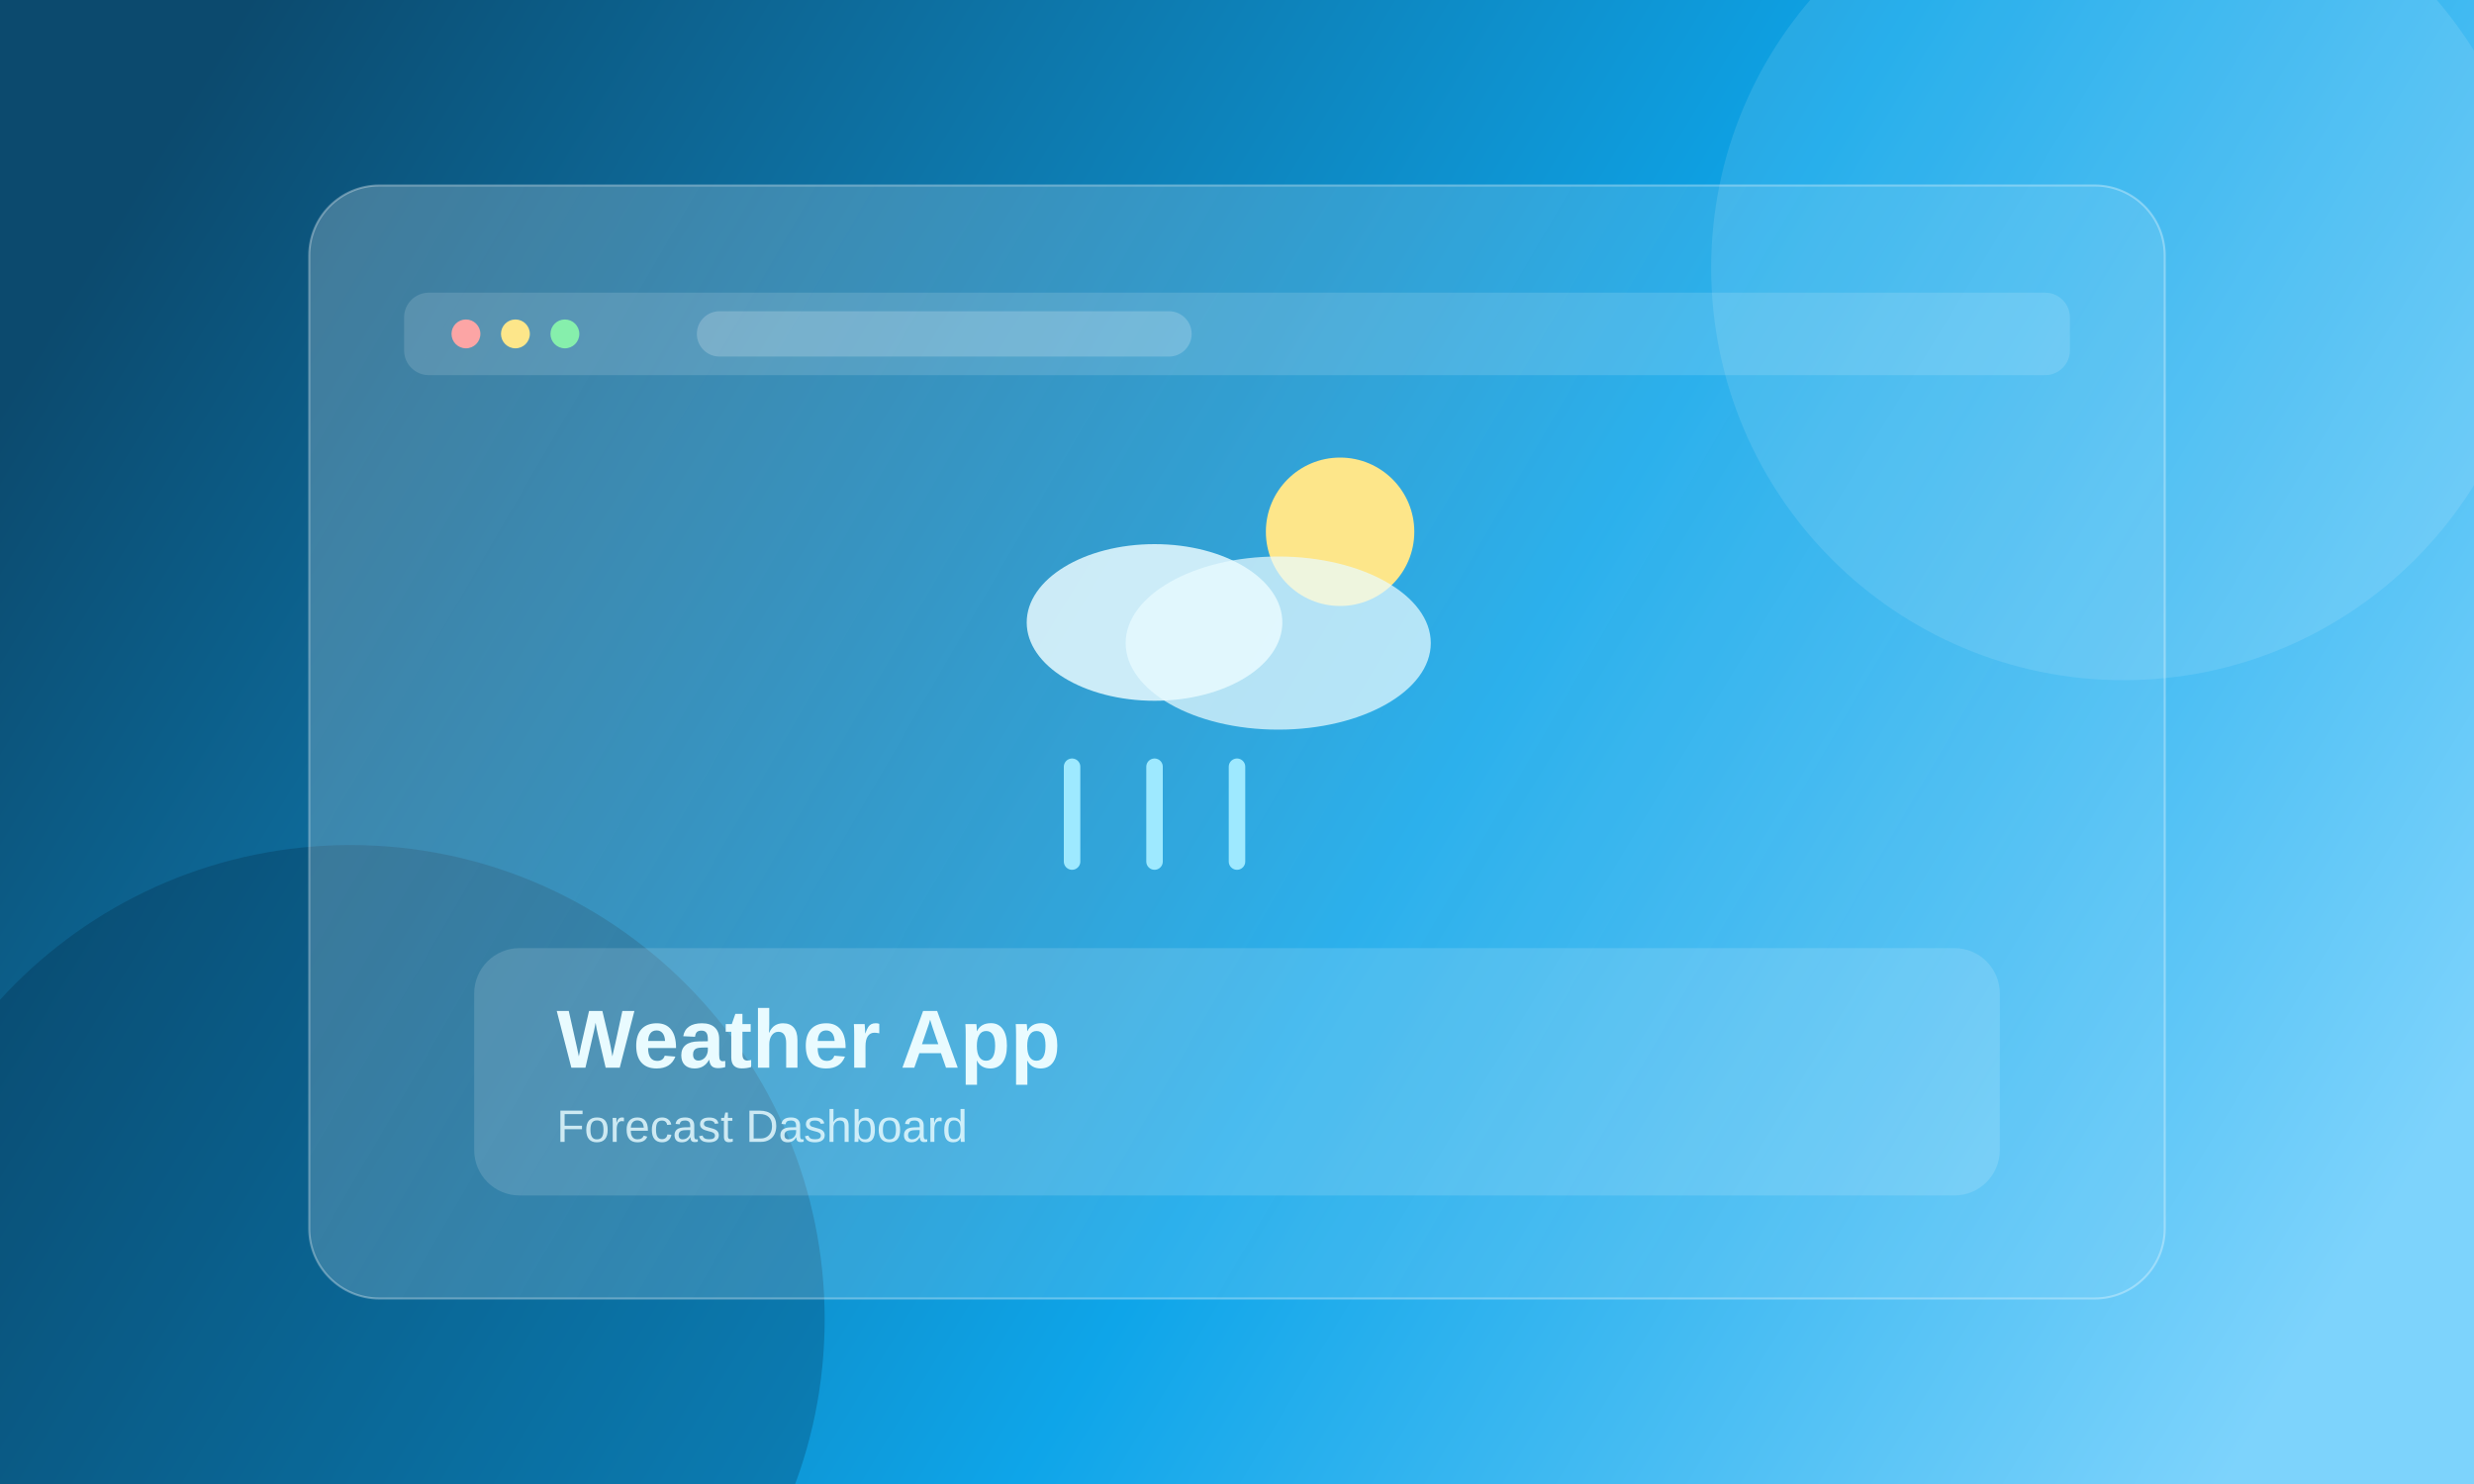
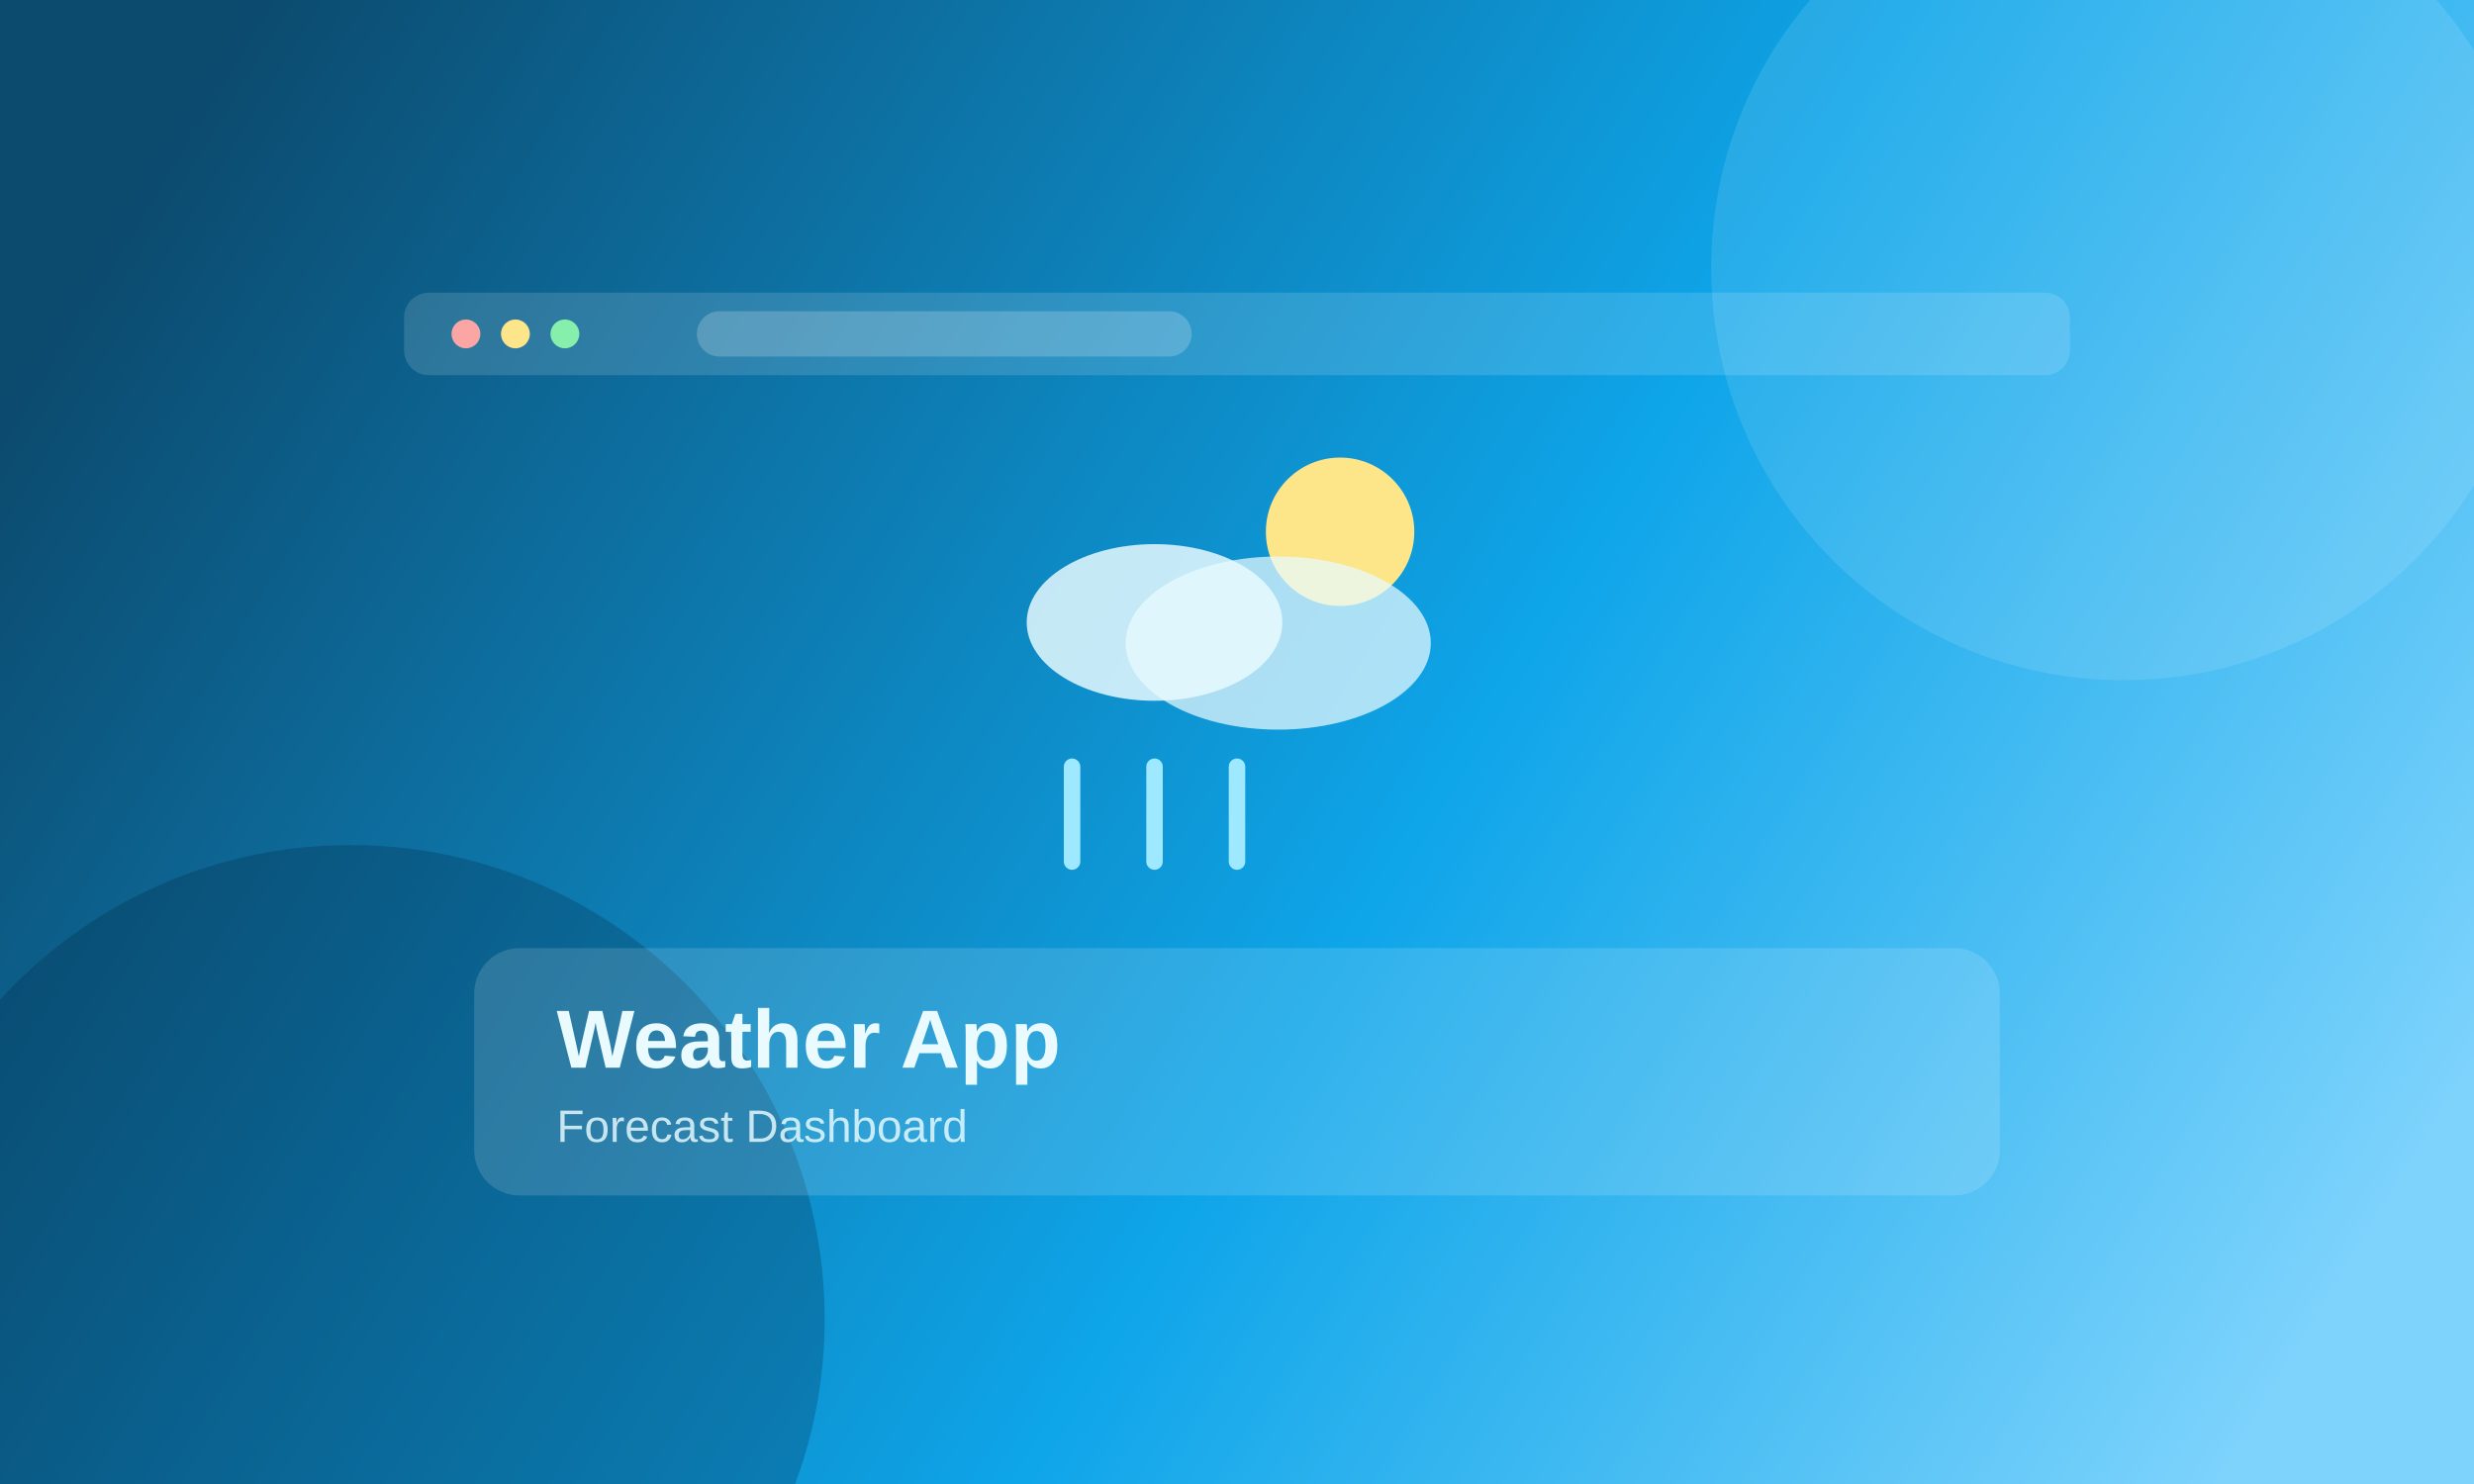
<svg xmlns="http://www.w3.org/2000/svg" width="1200" height="720" viewBox="0 0 1200 720" fill="none" role="img" aria-labelledby="title desc">
  <defs>
    <linearGradient id="bg" x1="90" y1="50" x2="1110" y2="670" gradientUnits="userSpaceOnUse">
      <stop stop-color="#0C4A6E" />
      <stop offset="0.58" stop-color="#0EA5E9" />
      <stop offset="1" stop-color="#7DD3FC" />
    </linearGradient>
    <linearGradient id="glass" x1="170" y1="110" x2="1030" y2="610" gradientUnits="userSpaceOnUse">
      <stop stop-color="white" stop-opacity="0.22" />
      <stop offset="1" stop-color="white" stop-opacity="0.06" />
    </linearGradient>
  </defs>
  <rect width="1200" height="720" fill="url(#bg)" />
  <circle cx="1030" cy="130" r="200" fill="white" fill-opacity="0.11" />
  <circle cx="170" cy="640" r="230" fill="#011A30" fill-opacity="0.22" />
-   <rect x="150" y="90" width="900" height="540" rx="34" fill="url(#glass)" stroke="rgba(255,255,255,0.32)" />
  <rect x="196" y="142" width="808" height="40" rx="12" fill="rgba(255,255,255,0.14)" />
  <circle cx="226" cy="162" r="7" fill="#FCA5A5" />
  <circle cx="250" cy="162" r="7" fill="#FDE68A" />
  <circle cx="274" cy="162" r="7" fill="#86EFAC" />
  <rect x="338" y="151" width="240" height="22" rx="11" fill="rgba(255,255,255,0.2)" />
  <circle cx="650" cy="258" r="36" fill="#FDE68A" />
  <ellipse cx="560" cy="302" rx="62" ry="38" fill="rgba(233,251,255,0.84)" />
  <ellipse cx="620" cy="312" rx="74" ry="42" fill="rgba(233,251,255,0.72)" />
  <line x1="520" y1="372" x2="520" y2="418" stroke="#9EE9FF" stroke-width="8" stroke-linecap="round" />
  <line x1="560" y1="372" x2="560" y2="418" stroke="#9EE9FF" stroke-width="8" stroke-linecap="round" />
  <line x1="600" y1="372" x2="600" y2="418" stroke="#9EE9FF" stroke-width="8" stroke-linecap="round" />
  <rect x="230" y="460" width="740" height="120" rx="22" fill="rgba(255,255,255,0.14)" />
  <text x="270" y="518" fill="#E9FBFF" font-size="40" font-family="Segoe UI, Arial, sans-serif" font-weight="700">Weather App</text>
  <text x="270" y="554" fill="#E9FBFF" fill-opacity="0.82" font-size="22" font-family="Segoe UI, Arial, sans-serif">Forecast Dashboard</text>
</svg>
